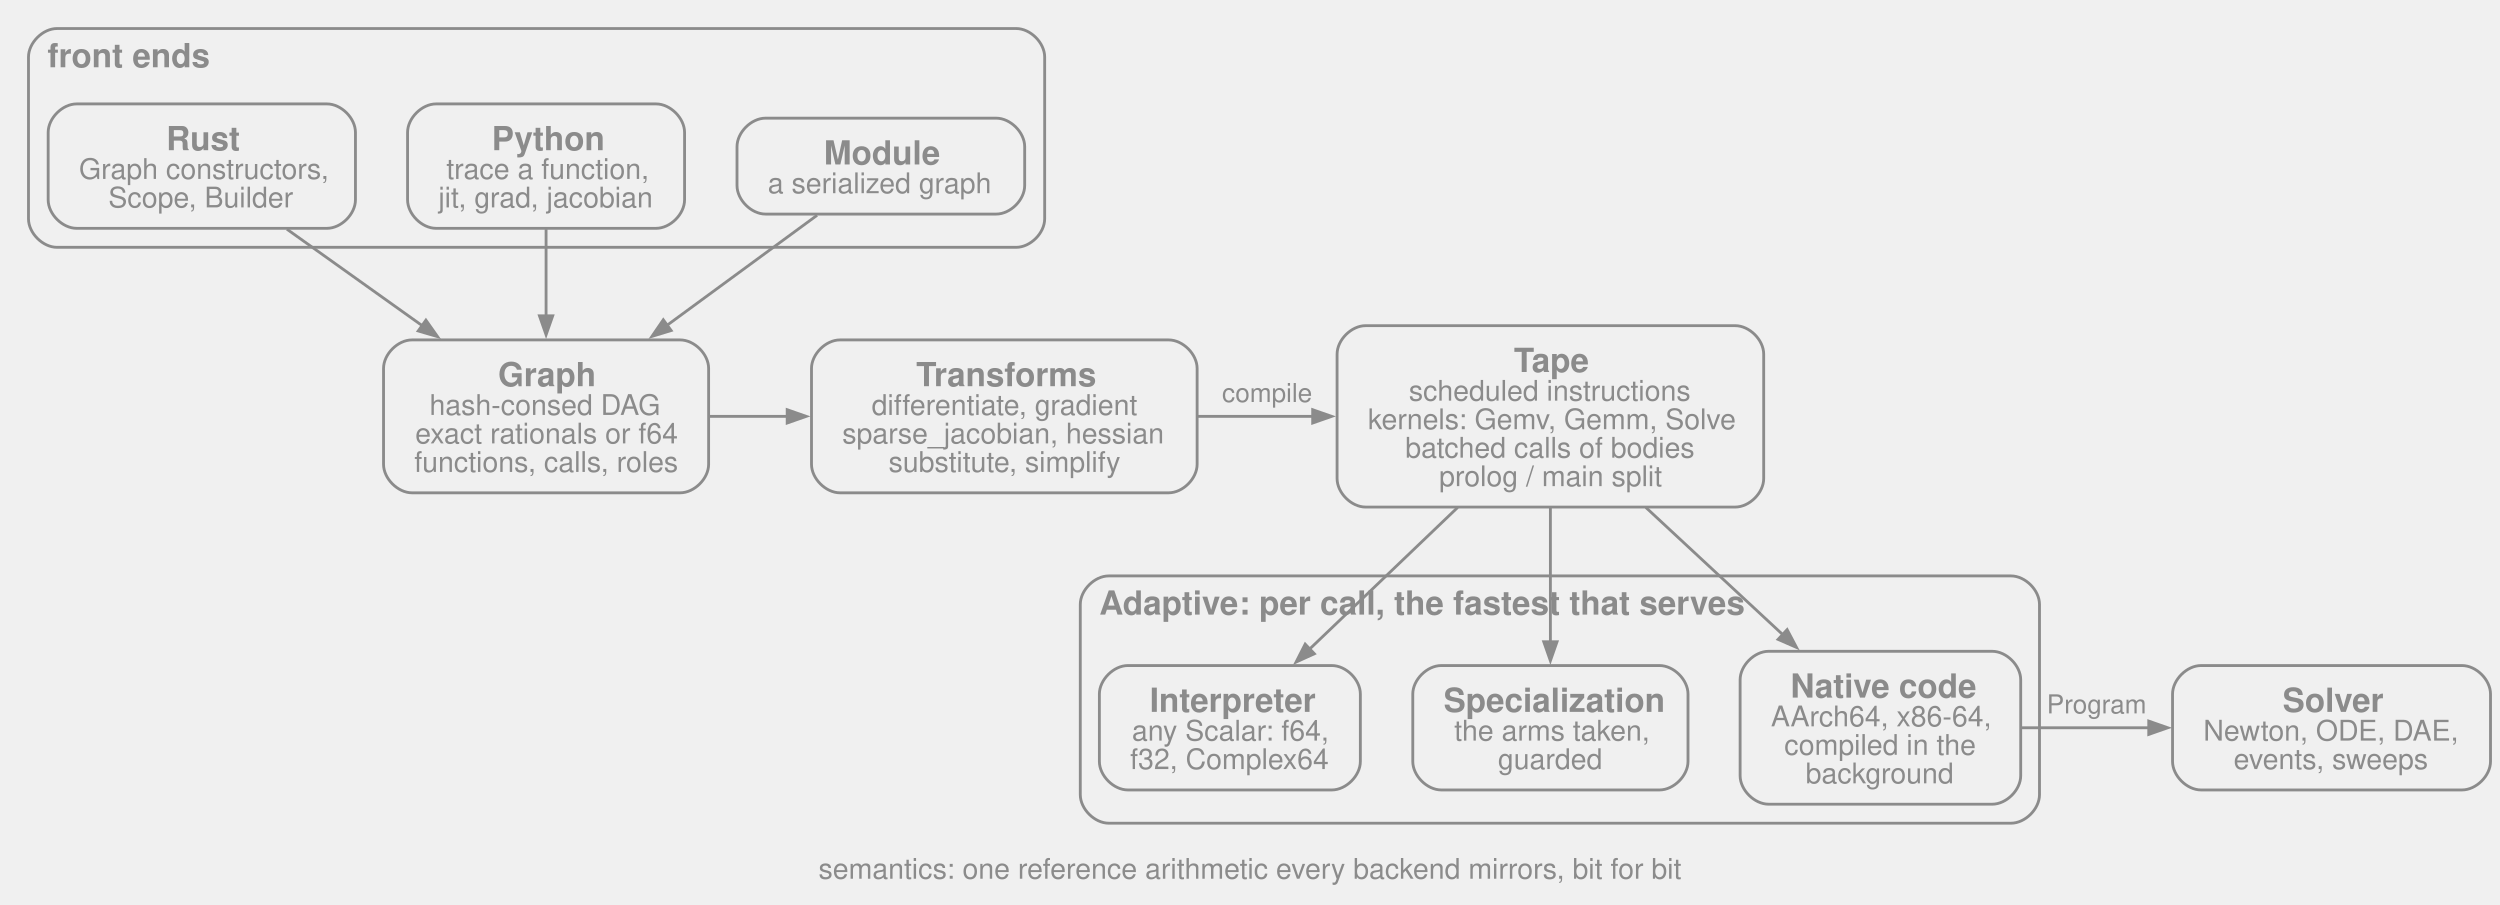
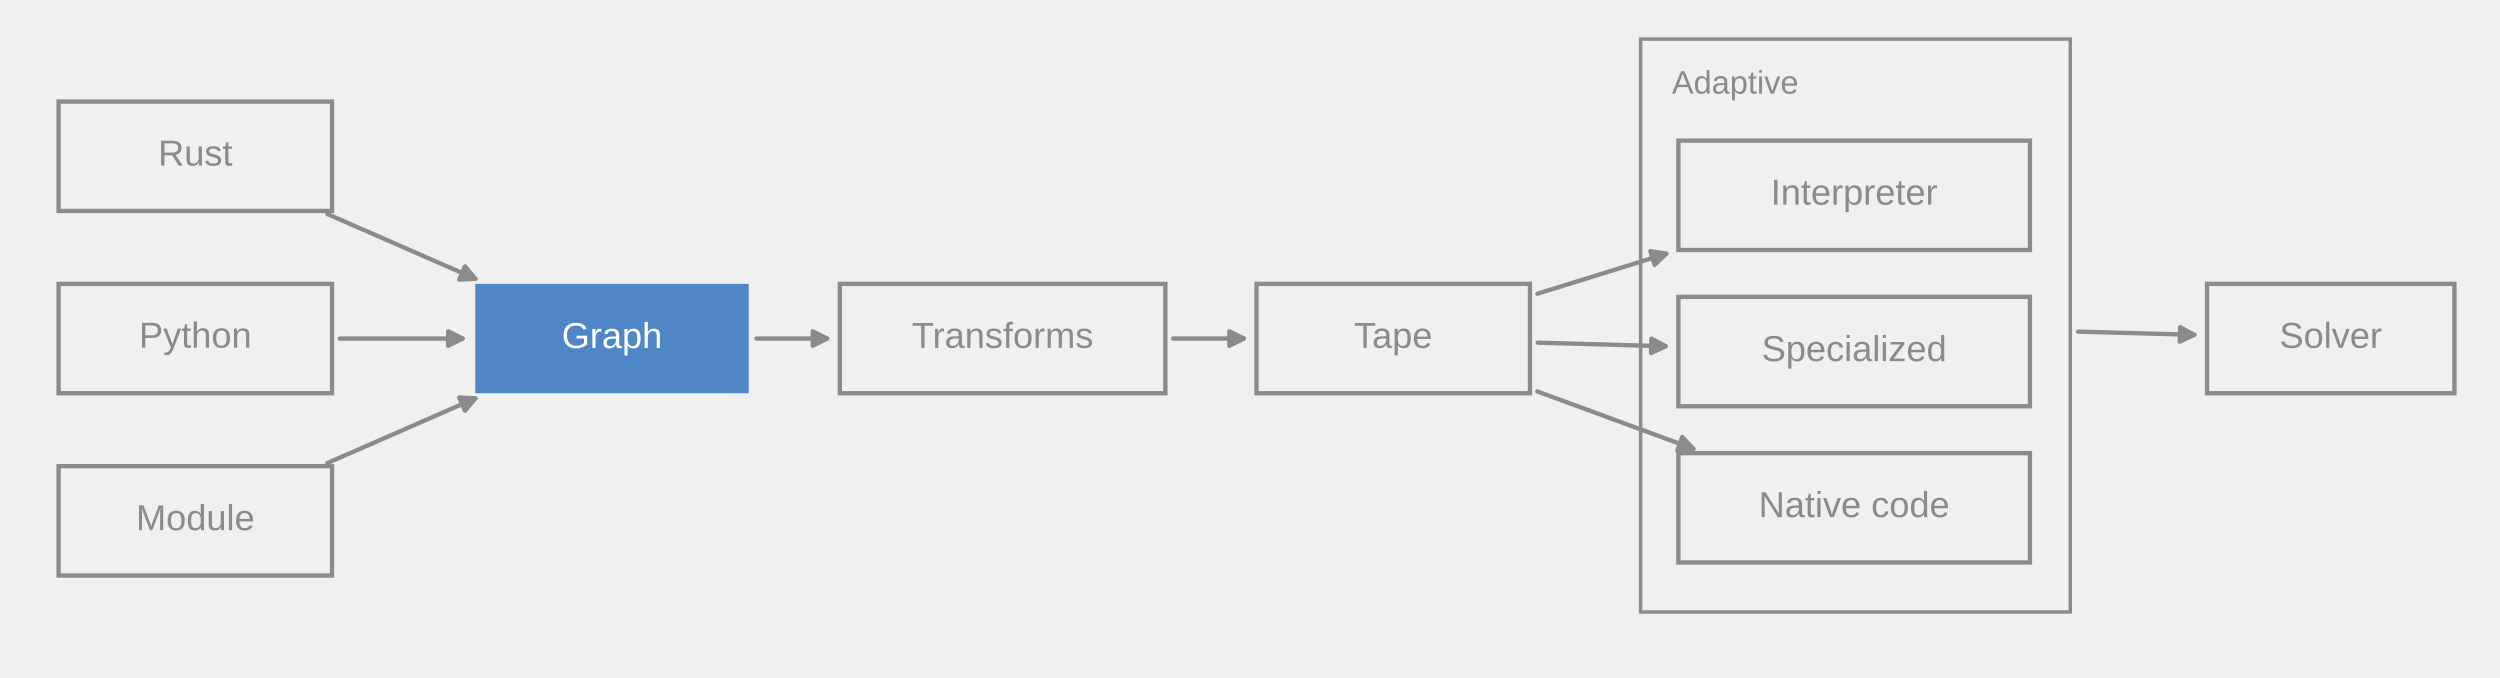
- <svg xmlns="http://www.w3.org/2000/svg" width="1053pt" height="381pt" viewBox="0.00 0.00 1052.96 380.95">
-   <g id="graph0" class="graph" transform="scale(1 1) rotate(0) translate(4 376.95)">
-     <text text-anchor="middle" x="522.48" y="-6.85" font-family="Helvetica,Arial,sans-serif" font-size="12.00" fill="#8b8b8b">semantics: one reference arithmetic every backend mirrors, bit for bit</text>
-     <g id="clust1" class="cluster">
-       <path fill="none" stroke="#8b8b8b" stroke-width="1.2" d="M20,-272.8C20,-272.8 424,-272.8 424,-272.8 430,-272.8 436,-278.8 436,-284.8 436,-284.8 436,-352.95 436,-352.95 436,-358.95 430,-364.95 424,-364.95 424,-364.95 20,-364.95 20,-364.95 14,-364.95 8,-358.95 8,-352.95 8,-352.95 8,-284.8 8,-284.8 8,-278.8 14,-272.8 20,-272.8" />
-       <text text-anchor="start" x="16" y="-348.65" font-family="Helvetica,Arial,sans-serif" font-weight="bold" font-size="14.00" fill="#8b8b8b">front ends</text>
+ <svg xmlns="http://www.w3.org/2000/svg" width="691.2pt" height="187.2pt" viewBox="0 0 691.2 187.2" version="1.1">
+   <defs>
+     <style type="text/css">*{stroke-linejoin: round; stroke-linecap: butt}</style>
+   </defs>
+   <g id="figure_1">
+     <g id="patch_1">
+       <path d="M 0 187.2  L 691.2 187.2  L 691.2 0  L 0 0  L 0 187.2  z " style="fill: none" />
    </g>
-     <g id="clust3" class="cluster">
-       <path fill="none" stroke="#8b8b8b" stroke-width="1.2" d="M463,-30.25C463,-30.25 843,-30.25 843,-30.25 849,-30.25 855,-36.25 855,-42.25 855,-42.25 855,-122.4 855,-122.4 855,-128.4 849,-134.4 843,-134.4 843,-134.4 463,-134.4 463,-134.4 457,-134.4 451,-128.4 451,-122.4 451,-122.4 451,-42.25 451,-42.25 451,-36.25 457,-30.25 463,-30.25" />
-       <text text-anchor="start" x="459" y="-118.1" font-family="Helvetica,Arial,sans-serif" font-weight="bold" font-size="14.00" fill="#8b8b8b">Adaptive: per call, the fastest that serves</text>
-     </g>
-     <g id="node1" class="node">
-       <path fill="none" stroke="#8b8b8b" stroke-width="1.2" d="M133.71,-333.2C133.71,-333.2 28.29,-333.2 28.29,-333.2 22.29,-333.2 16.29,-327.2 16.29,-321.2 16.29,-321.2 16.29,-292.8 16.29,-292.8 16.29,-286.8 22.29,-280.8 28.29,-280.8 28.29,-280.8 133.71,-280.8 133.71,-280.8 139.71,-280.8 145.71,-286.8 145.71,-292.8 145.71,-292.8 145.71,-321.2 145.71,-321.2 145.71,-327.2 139.71,-333.2 133.71,-333.2" />
-       <text text-anchor="start" x="66" y="-313.7" font-family="Helvetica,Arial,sans-serif" font-weight="bold" font-size="14.00" fill="#8b8b8b">Rust</text>
-       <text text-anchor="start" x="29.25" y="-301.6" font-family="Helvetica,Arial,sans-serif" font-size="12.00" fill="#8b8b8b">Graph constructors,</text>
-       <text text-anchor="start" x="41.62" y="-289.6" font-family="Helvetica,Arial,sans-serif" font-size="12.00" fill="#8b8b8b">Scope, Builder</text>
-     </g>
-     <g id="node4" class="node">
-       <path fill="none" stroke="#8b8b8b" stroke-width="1.2" d="M282.46,-233.8C282.46,-233.8 169.54,-233.8 169.54,-233.8 163.54,-233.8 157.54,-227.8 157.54,-221.8 157.54,-221.8 157.54,-181.4 157.54,-181.4 157.54,-175.4 163.54,-169.4 169.54,-169.4 169.54,-169.4 282.46,-169.4 282.46,-169.4 288.46,-169.4 294.46,-175.4 294.46,-181.4 294.46,-181.4 294.46,-221.8 294.46,-221.8 294.46,-227.8 288.46,-233.8 282.46,-233.8" />
-       <text text-anchor="start" x="205.75" y="-214.3" font-family="Helvetica,Arial,sans-serif" font-weight="bold" font-size="14.00" fill="#8b8b8b">Graph</text>
-       <text text-anchor="start" x="176.88" y="-202.2" font-family="Helvetica,Arial,sans-serif" font-size="12.00" fill="#8b8b8b">hash-consed DAG</text>
-       <text text-anchor="start" x="170.88" y="-190.2" font-family="Helvetica,Arial,sans-serif" font-size="12.00" fill="#8b8b8b">exact rationals or f64</text>
-       <text text-anchor="start" x="170.5" y="-178.2" font-family="Helvetica,Arial,sans-serif" font-size="12.00" fill="#8b8b8b">functions, calls, roles</text>
-     </g>
-     <g id="edge1" class="edge">
-       <path fill="none" stroke="#8b8b8b" stroke-width="1.2" d="M116.84,-280.44C134.01,-268.2 154.91,-253.3 173.8,-239.82" />
-       <polygon fill="#8b8b8b" stroke="#8b8b8b" stroke-width="1.2" points="175.39,-242.13 180.28,-235.2 172.14,-237.57 175.39,-242.13" />
-     </g>
-     <g id="node2" class="node">
-       <path fill="none" stroke="#8b8b8b" stroke-width="1.2" d="M272.33,-333.2C272.33,-333.2 179.66,-333.2 179.66,-333.2 173.66,-333.2 167.66,-327.2 167.66,-321.2 167.66,-321.2 167.66,-292.8 167.66,-292.8 167.66,-286.8 173.66,-280.8 179.66,-280.8 179.66,-280.8 272.33,-280.8 272.33,-280.8 278.33,-280.8 284.33,-286.8 284.33,-292.8 284.33,-292.8 284.33,-321.2 284.33,-321.2 284.33,-327.2 278.33,-333.2 272.33,-333.2" />
-       <text text-anchor="start" x="203.12" y="-313.7" font-family="Helvetica,Arial,sans-serif" font-weight="bold" font-size="14.00" fill="#8b8b8b">Python</text>
-       <text text-anchor="start" x="184" y="-301.6" font-family="Helvetica,Arial,sans-serif" font-size="12.00" fill="#8b8b8b">trace a function,</text>
-       <text text-anchor="start" x="180.62" y="-289.6" font-family="Helvetica,Arial,sans-serif" font-size="12.00" fill="#8b8b8b">jit, grad, jacobian</text>
-     </g>
-     <g id="edge2" class="edge">
-       <path fill="none" stroke="#8b8b8b" stroke-width="1.2" d="M226,-280.44C226,-269.4 226,-256.2 226,-243.83" />
-       <polygon fill="#8b8b8b" stroke="#8b8b8b" stroke-width="1.2" points="228.8,-243.96 226,-235.96 223.2,-243.96 228.8,-243.96" />
-     </g>
-     <g id="node3" class="node">
-       <path fill="none" stroke="#8b8b8b" stroke-width="1.2" d="M415.58,-327.2C415.58,-327.2 318.42,-327.2 318.42,-327.2 312.42,-327.2 306.42,-321.2 306.42,-315.2 306.42,-315.2 306.42,-298.8 306.42,-298.8 306.42,-292.8 312.42,-286.8 318.42,-286.8 318.42,-286.8 415.58,-286.8 415.58,-286.8 421.58,-286.8 427.58,-292.8 427.58,-298.8 427.58,-298.8 427.58,-315.2 427.58,-315.2 427.58,-321.2 421.58,-327.2 415.58,-327.2" />
-       <text text-anchor="start" x="343" y="-307.7" font-family="Helvetica,Arial,sans-serif" font-weight="bold" font-size="14.00" fill="#8b8b8b">Module</text>
-       <text text-anchor="start" x="319.38" y="-295.6" font-family="Helvetica,Arial,sans-serif" font-size="12.00" fill="#8b8b8b">a serialized graph</text>
-     </g>
-     <g id="edge3" class="edge">
-       <path fill="none" stroke="#8b8b8b" stroke-width="1.2" d="M340.15,-286.31C322.29,-273.21 298.26,-255.59 276.86,-239.9" />
-       <polygon fill="#8b8b8b" stroke="#8b8b8b" stroke-width="1.2" points="278.68,-237.76 270.58,-235.29 275.37,-242.28 278.68,-237.76" />
-     </g>
-     <g id="node5" class="node">
-       <path fill="none" stroke="#8b8b8b" stroke-width="1.2" d="M488.21,-233.8C488.21,-233.8 349.79,-233.8 349.79,-233.8 343.79,-233.8 337.79,-227.8 337.79,-221.8 337.79,-221.8 337.79,-181.4 337.79,-181.4 337.79,-175.4 343.79,-169.4 349.79,-169.4 349.79,-169.4 488.21,-169.4 488.21,-169.4 494.21,-169.4 500.21,-175.4 500.21,-181.4 500.21,-181.4 500.21,-221.8 500.21,-221.8 500.21,-227.8 494.21,-233.8 488.21,-233.8" />
-       <text text-anchor="start" x="381.88" y="-214.3" font-family="Helvetica,Arial,sans-serif" font-weight="bold" font-size="14.00" fill="#8b8b8b">Transforms</text>
-       <text text-anchor="start" x="363.12" y="-202.2" font-family="Helvetica,Arial,sans-serif" font-size="12.00" fill="#8b8b8b">differentiate, gradient</text>
-       <text text-anchor="start" x="350.75" y="-190.2" font-family="Helvetica,Arial,sans-serif" font-size="12.00" fill="#8b8b8b">sparse_jacobian, hessian</text>
-       <text text-anchor="start" x="370.25" y="-178.2" font-family="Helvetica,Arial,sans-serif" font-size="12.00" fill="#8b8b8b">substitute, simplify</text>
-     </g>
-     <g id="edge4" class="edge">
-       <path fill="none" stroke="#8b8b8b" stroke-width="1.2" d="M294.61,-201.6C305.63,-201.6 316.65,-201.6 327.68,-201.6" />
-       <polygon fill="#8b8b8b" stroke="#8b8b8b" stroke-width="1.2" points="327.55,-204.4 335.55,-201.6 327.55,-198.8 327.55,-204.4" />
-     </g>
-     <g id="node6" class="node">
-       <path fill="none" stroke="#8b8b8b" stroke-width="1.2" d="M726.84,-239.8C726.84,-239.8 571.16,-239.8 571.16,-239.8 565.16,-239.8 559.16,-233.8 559.16,-227.8 559.16,-227.8 559.16,-175.4 559.16,-175.4 559.16,-169.4 565.16,-163.4 571.16,-163.4 571.16,-163.4 726.84,-163.4 726.84,-163.4 732.84,-163.4 738.84,-169.4 738.84,-175.4 738.84,-175.4 738.84,-227.8 738.84,-227.8 738.84,-233.8 732.84,-239.8 726.84,-239.8" />
-       <text text-anchor="start" x="633.62" y="-220.3" font-family="Helvetica,Arial,sans-serif" font-weight="bold" font-size="14.00" fill="#8b8b8b">Tape</text>
-       <text text-anchor="start" x="589.38" y="-208.2" font-family="Helvetica,Arial,sans-serif" font-size="12.00" fill="#8b8b8b">scheduled instructions</text>
-       <text text-anchor="start" x="572.12" y="-196.2" font-family="Helvetica,Arial,sans-serif" font-size="12.00" fill="#8b8b8b">kernels: Gemv, Gemm, Solve</text>
-       <text text-anchor="start" x="587.88" y="-184.2" font-family="Helvetica,Arial,sans-serif" font-size="12.00" fill="#8b8b8b">batched calls of bodies</text>
-       <text text-anchor="start" x="602.12" y="-172.2" font-family="Helvetica,Arial,sans-serif" font-size="12.00" fill="#8b8b8b">prolog / main split</text>
-     </g>
-     <g id="edge5" class="edge">
-       <path fill="none" stroke="#8b8b8b" stroke-width="1.2" d="M500.41,-201.6C516.18,-201.6 532.88,-201.6 549.16,-201.6" />
-       <polygon fill="#8b8b8b" stroke="#8b8b8b" stroke-width="1.2" points="548.88,-204.4 556.88,-201.6 548.88,-198.8 548.88,-204.4" />
-       <text text-anchor="middle" x="529.69" y="-207.65" font-family="Helvetica,Arial,sans-serif" font-size="11.00" fill="#8b8b8b">compile</text>
-     </g>
-     <g id="node7" class="node">
-       <path fill="none" stroke="#8b8b8b" stroke-width="1.2" d="M556.96,-96.65C556.96,-96.65 471.04,-96.65 471.04,-96.65 465.04,-96.65 459.04,-90.65 459.04,-84.65 459.04,-84.65 459.04,-56.25 459.04,-56.25 459.04,-50.25 465.04,-44.25 471.04,-44.25 471.04,-44.25 556.96,-44.25 556.96,-44.25 562.96,-44.25 568.96,-50.25 568.96,-56.25 568.96,-56.25 568.96,-84.65 568.96,-84.65 568.96,-90.65 562.96,-96.65 556.96,-96.65" />
-       <text text-anchor="start" x="480.25" y="-77.15" font-family="Helvetica,Arial,sans-serif" font-weight="bold" font-size="14.00" fill="#8b8b8b">Interpreter</text>
-       <text text-anchor="start" x="472.75" y="-65.05" font-family="Helvetica,Arial,sans-serif" font-size="12.00" fill="#8b8b8b">any Scalar: f64,</text>
-       <text text-anchor="start" x="472" y="-53.05" font-family="Helvetica,Arial,sans-serif" font-size="12.00" fill="#8b8b8b">f32, Complex64</text>
-     </g>
-     <g id="edge6" class="edge">
-       <path fill="none" stroke="#8b8b8b" stroke-width="1.2" d="M609.95,-163.24C590.2,-144.35 566.48,-121.65 547.56,-103.56" />
-       <polygon fill="#8b8b8b" stroke="#8b8b8b" stroke-width="1.2" points="549.59,-101.62 541.88,-98.12 545.72,-105.67 549.59,-101.62" />
-     </g>
-     <g id="node8" class="node">
-       <path fill="none" stroke="#8b8b8b" stroke-width="1.2" d="M694.96,-96.65C694.96,-96.65 603.04,-96.65 603.04,-96.65 597.04,-96.65 591.04,-90.65 591.04,-84.65 591.04,-84.65 591.04,-56.25 591.04,-56.25 591.04,-50.25 597.04,-44.25 603.04,-44.25 603.04,-44.25 694.96,-44.25 694.96,-44.25 700.96,-44.25 706.96,-50.25 706.96,-56.25 706.96,-56.25 706.96,-84.65 706.96,-84.65 706.96,-90.65 700.96,-96.65 694.96,-96.65" />
-       <text text-anchor="start" x="604" y="-77.15" font-family="Helvetica,Arial,sans-serif" font-weight="bold" font-size="14.00" fill="#8b8b8b">Specialization</text>
-       <text text-anchor="start" x="608.5" y="-65.05" font-family="Helvetica,Arial,sans-serif" font-size="12.00" fill="#8b8b8b">the arms taken,</text>
-       <text text-anchor="start" x="626.88" y="-53.05" font-family="Helvetica,Arial,sans-serif" font-size="12.00" fill="#8b8b8b">guarded</text>
-     </g>
-     <g id="edge7" class="edge">
-       <path fill="none" stroke="#8b8b8b" stroke-width="1.2" d="M649,-163.24C649,-145.27 649,-123.84 649,-106.22" />
-       <polygon fill="#8b8b8b" stroke="#8b8b8b" stroke-width="1.2" points="651.8,-106.68 649,-98.68 646.2,-106.68 651.8,-106.68" />
-     </g>
-     <g id="node9" class="node">
-       <path fill="none" stroke="#8b8b8b" stroke-width="1.2" d="M835.09,-102.65C835.09,-102.65 740.91,-102.65 740.91,-102.65 734.91,-102.65 728.91,-96.65 728.91,-90.65 728.91,-90.65 728.91,-50.25 728.91,-50.25 728.91,-44.25 734.91,-38.25 740.91,-38.25 740.91,-38.25 835.09,-38.25 835.09,-38.25 841.09,-38.25 847.09,-44.25 847.09,-50.25 847.09,-50.25 847.09,-90.65 847.09,-90.65 847.09,-96.65 841.09,-102.65 835.09,-102.65" />
-       <text text-anchor="start" x="750.12" y="-83.15" font-family="Helvetica,Arial,sans-serif" font-weight="bold" font-size="14.00" fill="#8b8b8b">Native code</text>
-       <text text-anchor="start" x="741.88" y="-71.05" font-family="Helvetica,Arial,sans-serif" font-size="12.00" fill="#8b8b8b">AArch64, x86-64,</text>
-       <text text-anchor="start" x="747.5" y="-59.05" font-family="Helvetica,Arial,sans-serif" font-size="12.00" fill="#8b8b8b">compiled in the</text>
-       <text text-anchor="start" x="756.5" y="-47.05" font-family="Helvetica,Arial,sans-serif" font-size="12.00" fill="#8b8b8b">background</text>
-     </g>
-     <g id="edge8" class="edge">
-       <path fill="none" stroke="#8b8b8b" stroke-width="1.2" d="M689.2,-163.24C707.33,-146.41 728.7,-126.55 746.92,-109.62" />
-       <polygon fill="#8b8b8b" stroke="#8b8b8b" stroke-width="1.2" points="748.71,-111.78 752.67,-104.28 744.9,-107.67 748.71,-111.78" />
-     </g>
-     <g id="node10" class="node">
-       <path fill="none" stroke="#8b8b8b" stroke-width="1.2" d="M1032.96,-96.65C1032.96,-96.65 923.04,-96.65 923.04,-96.65 917.04,-96.65 911.04,-90.65 911.04,-84.65 911.04,-84.65 911.04,-56.25 911.04,-56.25 911.04,-50.25 917.04,-44.25 923.04,-44.25 923.04,-44.25 1032.96,-44.25 1032.96,-44.25 1038.96,-44.25 1044.96,-50.25 1044.96,-56.25 1044.96,-56.25 1044.96,-84.65 1044.96,-84.65 1044.96,-90.65 1038.96,-96.65 1032.96,-96.65" />
-       <text text-anchor="start" x="957.38" y="-77.15" font-family="Helvetica,Arial,sans-serif" font-weight="bold" font-size="14.00" fill="#8b8b8b">Solver</text>
-       <text text-anchor="start" x="924" y="-65.05" font-family="Helvetica,Arial,sans-serif" font-size="12.00" fill="#8b8b8b">Newton, ODE, DAE,</text>
-       <text text-anchor="start" x="936.75" y="-53.05" font-family="Helvetica,Arial,sans-serif" font-size="12.00" fill="#8b8b8b">events, sweeps</text>
-     </g>
-     <g id="edge9" class="edge">
-       <path fill="none" stroke="#8b8b8b" stroke-width="1.2" d="M847.34,-70.45C864.49,-70.45 883.46,-70.45 901.5,-70.45" />
-       <polygon fill="#8b8b8b" stroke="#8b8b8b" stroke-width="1.2" points="901.02,-73.25 909.02,-70.45 901.02,-67.65 901.02,-73.25" />
-       <text text-anchor="middle" x="879.06" y="-76.5" font-family="Helvetica,Arial,sans-serif" font-size="11.00" fill="#8b8b8b">Program</text>
+     <g id="axes_1">
+       <g id="patch_2">
+         <path d="M 16.2 58.32  L 91.8 58.32  L 91.8 28.08  L 16.2 28.08  L 16.2 58.32  z " clip-path="url(#pbc268a7d44)" style="fill: none; stroke: #8b8b8b; stroke-width: 1.2; stroke-linejoin: miter" />
+       </g>
+       <g id="patch_3">
+         <path d="M 16.2 108.72  L 91.8 108.72  L 91.8 78.48  L 16.2 78.48  L 16.2 108.72  z " clip-path="url(#pbc268a7d44)" style="fill: none; stroke: #8b8b8b; stroke-width: 1.2; stroke-linejoin: miter" />
+       </g>
+       <g id="patch_4">
+         <path d="M 16.2 159.12  L 91.8 159.12  L 91.8 128.88  L 16.2 128.88  L 16.2 159.12  z " clip-path="url(#pbc268a7d44)" style="fill: none; stroke: #8b8b8b; stroke-width: 1.2; stroke-linejoin: miter" />
+       </g>
+       <g id="patch_5">
+         <path d="M 131.4 108.72  L 207 108.72  L 207 78.48  L 131.4 78.48  z " clip-path="url(#pbc268a7d44)" style="fill: #4f86c6" />
+       </g>
+       <g id="patch_6">
+         <path d="M 232.2 108.72  L 322.2 108.72  L 322.2 78.48  L 232.2 78.48  L 232.2 108.72  z " clip-path="url(#pbc268a7d44)" style="fill: none; stroke: #8b8b8b; stroke-width: 1.2; stroke-linejoin: miter" />
+       </g>
+       <g id="patch_7">
+         <path d="M 347.4 108.72  L 423 108.72  L 423 78.48  L 347.4 78.48  L 347.4 108.72  z " clip-path="url(#pbc268a7d44)" style="fill: none; stroke: #8b8b8b; stroke-width: 1.2; stroke-linejoin: miter" />
+       </g>
+       <g id="patch_8">
+         <path d="M 453.6 169.2  L 572.4 169.2  L 572.4 10.8  L 453.6 10.8  L 453.6 169.2  z " clip-path="url(#pbc268a7d44)" style="fill: none; stroke: #8b8b8b; stroke-width: 0.96; stroke-linejoin: miter" />
+       </g>
+       <g id="patch_9">
+         <path d="M 464.04 69.12  L 561.24 69.12  L 561.24 38.88  L 464.04 38.88  L 464.04 69.12  z " clip-path="url(#pbc268a7d44)" style="fill: none; stroke: #8b8b8b; stroke-width: 1.2; stroke-linejoin: miter" />
+       </g>
+       <g id="patch_10">
+         <path d="M 464.04 112.32  L 561.24 112.32  L 561.24 82.08  L 464.04 82.08  L 464.04 112.32  z " clip-path="url(#pbc268a7d44)" style="fill: none; stroke: #8b8b8b; stroke-width: 1.2; stroke-linejoin: miter" />
+       </g>
+       <g id="patch_11">
+         <path d="M 464.04 155.52  L 561.24 155.52  L 561.24 125.28  L 464.04 125.28  L 464.04 155.52  z " clip-path="url(#pbc268a7d44)" style="fill: none; stroke: #8b8b8b; stroke-width: 1.2; stroke-linejoin: miter" />
+       </g>
+       <g id="patch_12">
+         <path d="M 610.2 108.72  L 678.6 108.72  L 678.6 78.48  L 610.2 78.48  L 610.2 108.72  z " clip-path="url(#pbc268a7d44)" style="fill: none; stroke: #8b8b8b; stroke-width: 1.2; stroke-linejoin: miter" />
+       </g>
+       <g id="text_1">
+         <text style="font-size: 10px; font-family: 'Arial', 'DejaVu Sans'; text-anchor: middle; fill: #8b8b8b" x="54" y="45.785" transform="rotate(-0 54 45.78516)">Rust</text>
+       </g>
+       <g id="text_2">
+         <text style="font-size: 10px; font-family: 'Arial', 'DejaVu Sans'; text-anchor: middle; fill: #8b8b8b" x="54" y="96.127" transform="rotate(-0 54 96.12656)">Python</text>
+       </g>
+       <g id="text_3">
+         <text style="font-size: 10px; font-family: 'Arial', 'DejaVu Sans'; text-anchor: middle; fill: #8b8b8b" x="54" y="146.585" transform="rotate(-0 54 146.5852)">Module</text>
+       </g>
+       <g id="text_4">
+         <text style="font-size: 10px; font-family: 'Arial', 'DejaVu Sans'; text-anchor: middle; fill: #ffffff" x="169.2" y="96.246" transform="rotate(-0 169.2 96.24609)">Graph</text>
+       </g>
+       <g id="text_5">
+         <text style="font-size: 10px; font-family: 'Arial', 'DejaVu Sans'; text-anchor: middle; fill: #8b8b8b" x="277.2" y="96.185" transform="rotate(-0 277.2 96.18516)">Transforms</text>
+       </g>
+       <g id="text_6">
+         <text style="font-size: 10px; font-family: 'Arial', 'DejaVu Sans'; text-anchor: middle; fill: #8b8b8b" x="385.2" y="96.185" transform="rotate(-0 385.2 96.18516)">Tape</text>
+       </g>
+       <g id="text_7">
+         <text style="font-size: 9px; font-family: 'Arial', 'DejaVu Sans'; text-anchor: start; fill: #8b8b8b" x="462.24" y="25.882" transform="rotate(-0 462.24 25.88203)">Adaptive</text>
+       </g>
+       <g id="text_8">
+         <text style="font-size: 10px; font-family: 'Arial', 'DejaVu Sans'; text-anchor: middle; fill: #8b8b8b" x="512.64" y="56.585" transform="rotate(-0 512.64 56.58516)">Interpreter</text>
+       </g>
+       <g id="patch_13">
+         <path d="M 425.063 81.213  Q 443.52 75.478 460.696 70.141  " style="fill: none; stroke: #8b8b8b; stroke-width: 1.2; stroke-linecap: round" />
+         <path d="M 456.283 69.418  L 460.696 70.141  L 457.47 73.238  z " style="fill: #8b8b8b; stroke: #8b8b8b; stroke-width: 1.2; stroke-linecap: round" />
+       </g>
+       <g id="text_9">
+         <text style="font-size: 10px; font-family: 'Arial', 'DejaVu Sans'; text-anchor: middle; fill: #8b8b8b" x="512.64" y="99.846" transform="rotate(-0 512.64 99.84609)">Specialized</text>
+       </g>
+       <g id="patch_14">
+         <path d="M 425.159 94.729  Q 443.52 95.247 460.54 95.728  " style="fill: none; stroke: #8b8b8b; stroke-width: 1.2; stroke-linecap: round" />
+         <path d="M 456.598 93.616  L 460.54 95.728  L 456.485 97.614  z " style="fill: #8b8b8b; stroke: #8b8b8b; stroke-width: 1.2; stroke-linecap: round" />
+       </g>
+       <g id="text_10">
+         <text style="font-size: 10px; font-family: 'Arial', 'DejaVu Sans'; text-anchor: middle; fill: #8b8b8b" x="512.64" y="142.985" transform="rotate(-0 512.64 142.9852)">Native code</text>
+       </g>
+       <g id="patch_15">
+         <path d="M 425.028 108.226  Q 447.234 116.381 468.18 124.073  " style="fill: none; stroke: #8b8b8b; stroke-width: 1.2; stroke-linecap: round" />
+         <path d="M 465.115 120.817  L 468.18 124.073  L 463.736 124.571  z " style="fill: #8b8b8b; stroke: #8b8b8b; stroke-width: 1.2; stroke-linecap: round" />
+       </g>
+       <g id="text_11">
+         <text style="font-size: 10px; font-family: 'Arial', 'DejaVu Sans'; text-anchor: middle; fill: #8b8b8b" x="644.4" y="96.185" transform="rotate(-0 644.4 96.18516)">Solver</text>
+       </g>
+       <g id="patch_16">
+         <path d="M 90.539 59.186  Q 111.6 68.4 131.432 77.076  " style="fill: none; stroke: #8b8b8b; stroke-width: 1.2; stroke-linecap: round" />
+         <path d="M 128.569 73.641  L 131.432 77.076  L 126.966 77.306  z " style="fill: #8b8b8b; stroke: #8b8b8b; stroke-width: 1.2; stroke-linecap: round" />
+       </g>
+       <g id="patch_17">
+         <path d="M 93.96 93.6  Q 111.6 93.6 127.898 93.6  " style="fill: none; stroke: #8b8b8b; stroke-width: 1.2; stroke-linecap: round" />
+         <path d="M 123.898 91.6  L 127.898 93.6  L 123.898 95.6  z " style="fill: #8b8b8b; stroke: #8b8b8b; stroke-width: 1.2; stroke-linecap: round" />
+       </g>
+       <g id="patch_18">
+         <path d="M 90.539 128.014  Q 111.6 118.8 131.432 110.124  " style="fill: none; stroke: #8b8b8b; stroke-width: 1.2; stroke-linecap: round" />
+         <path d="M 126.966 109.894  L 131.432 110.124  L 128.569 113.559  z " style="fill: #8b8b8b; stroke: #8b8b8b; stroke-width: 1.2; stroke-linecap: round" />
+       </g>
+       <g id="patch_19">
+         <path d="M 209.16 93.6  Q 219.6 93.6 228.698 93.6  " style="fill: none; stroke: #8b8b8b; stroke-width: 1.2; stroke-linecap: round" />
+         <path d="M 224.698 91.6  L 228.698 93.6  L 224.698 95.6  z " style="fill: #8b8b8b; stroke: #8b8b8b; stroke-width: 1.2; stroke-linecap: round" />
+       </g>
+       <g id="patch_20">
+         <path d="M 324.36 93.6  Q 334.8 93.6 343.898 93.6  " style="fill: none; stroke: #8b8b8b; stroke-width: 1.2; stroke-linecap: round" />
+         <path d="M 339.898 91.6  L 343.898 93.6  L 339.898 95.6  z " style="fill: #8b8b8b; stroke: #8b8b8b; stroke-width: 1.2; stroke-linecap: round" />
+       </g>
+       <g id="patch_21">
+         <path d="M 574.559 91.687  Q 591.3 92.145 606.7 92.567  " style="fill: none; stroke: #8b8b8b; stroke-width: 1.2; stroke-linecap: round" />
+         <path d="M 602.756 90.458  L 606.7 92.567  L 602.646 94.457  z " style="fill: #8b8b8b; stroke: #8b8b8b; stroke-width: 1.2; stroke-linecap: round" />
+       </g>
    </g>
  </g>
+   <defs>
+     <clipPath id="pbc268a7d44">
+       <rect x="0" y="0" width="691.2" height="187.2" />
+     </clipPath>
+   </defs>
</svg>
